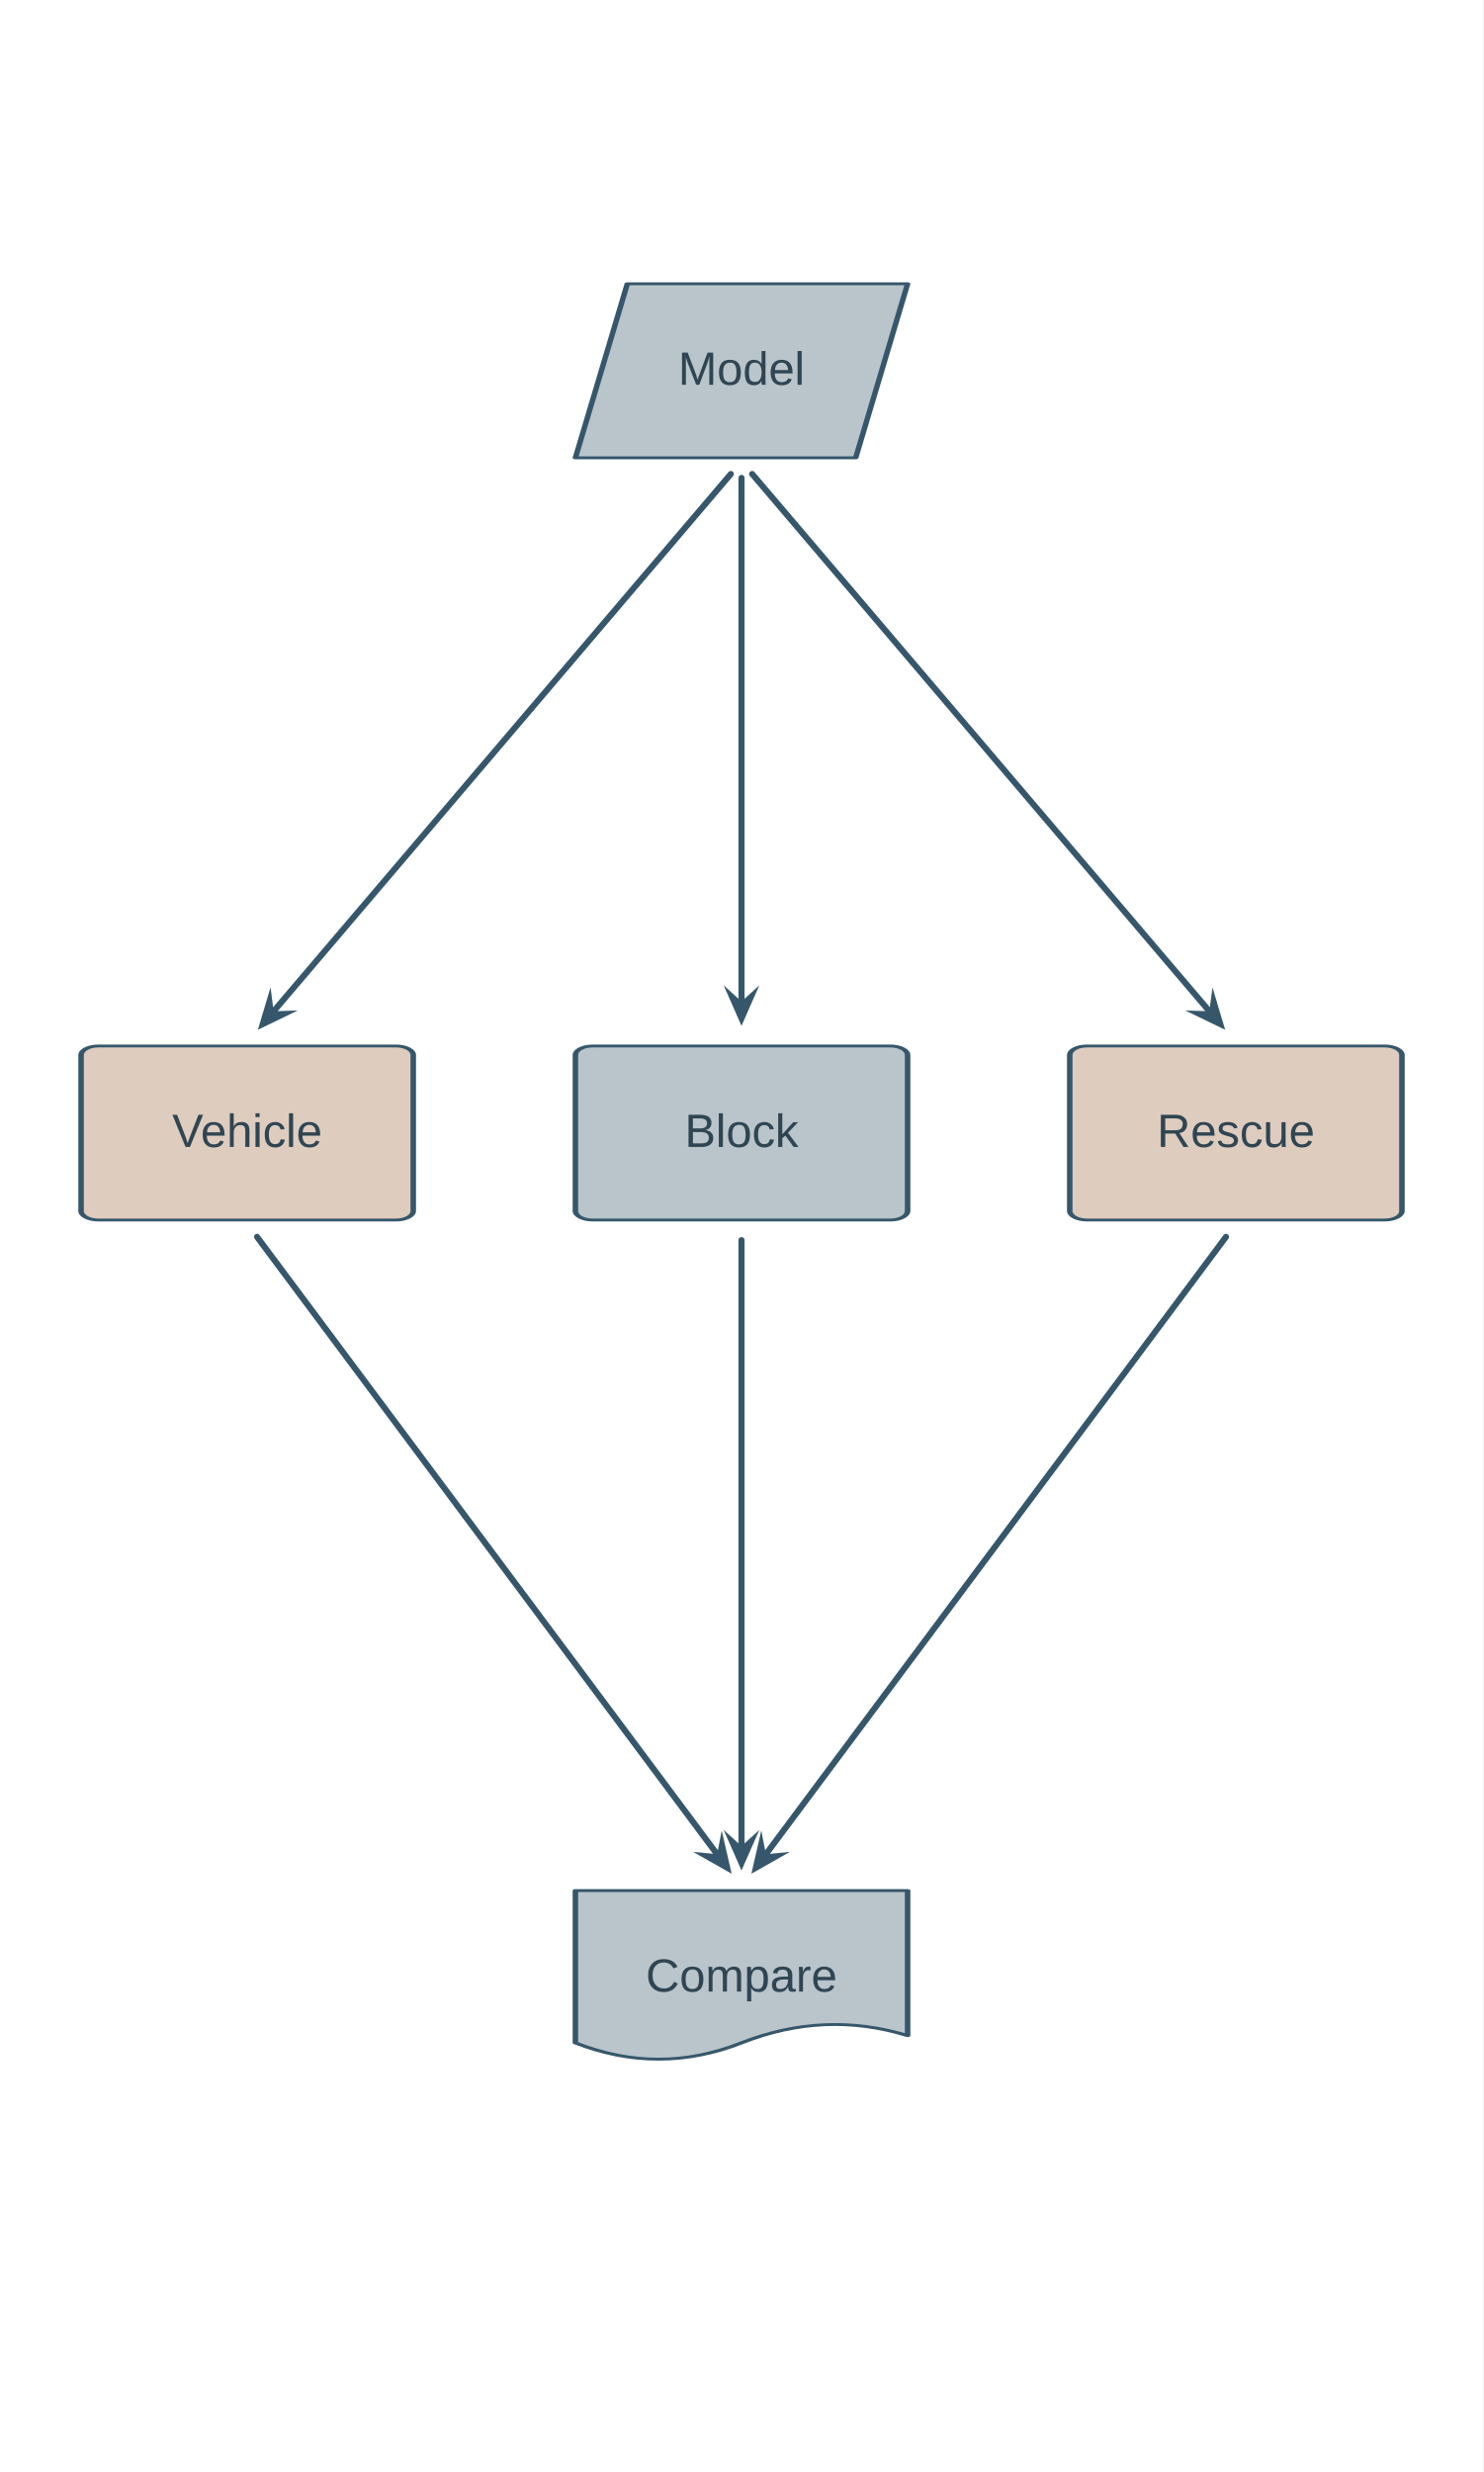
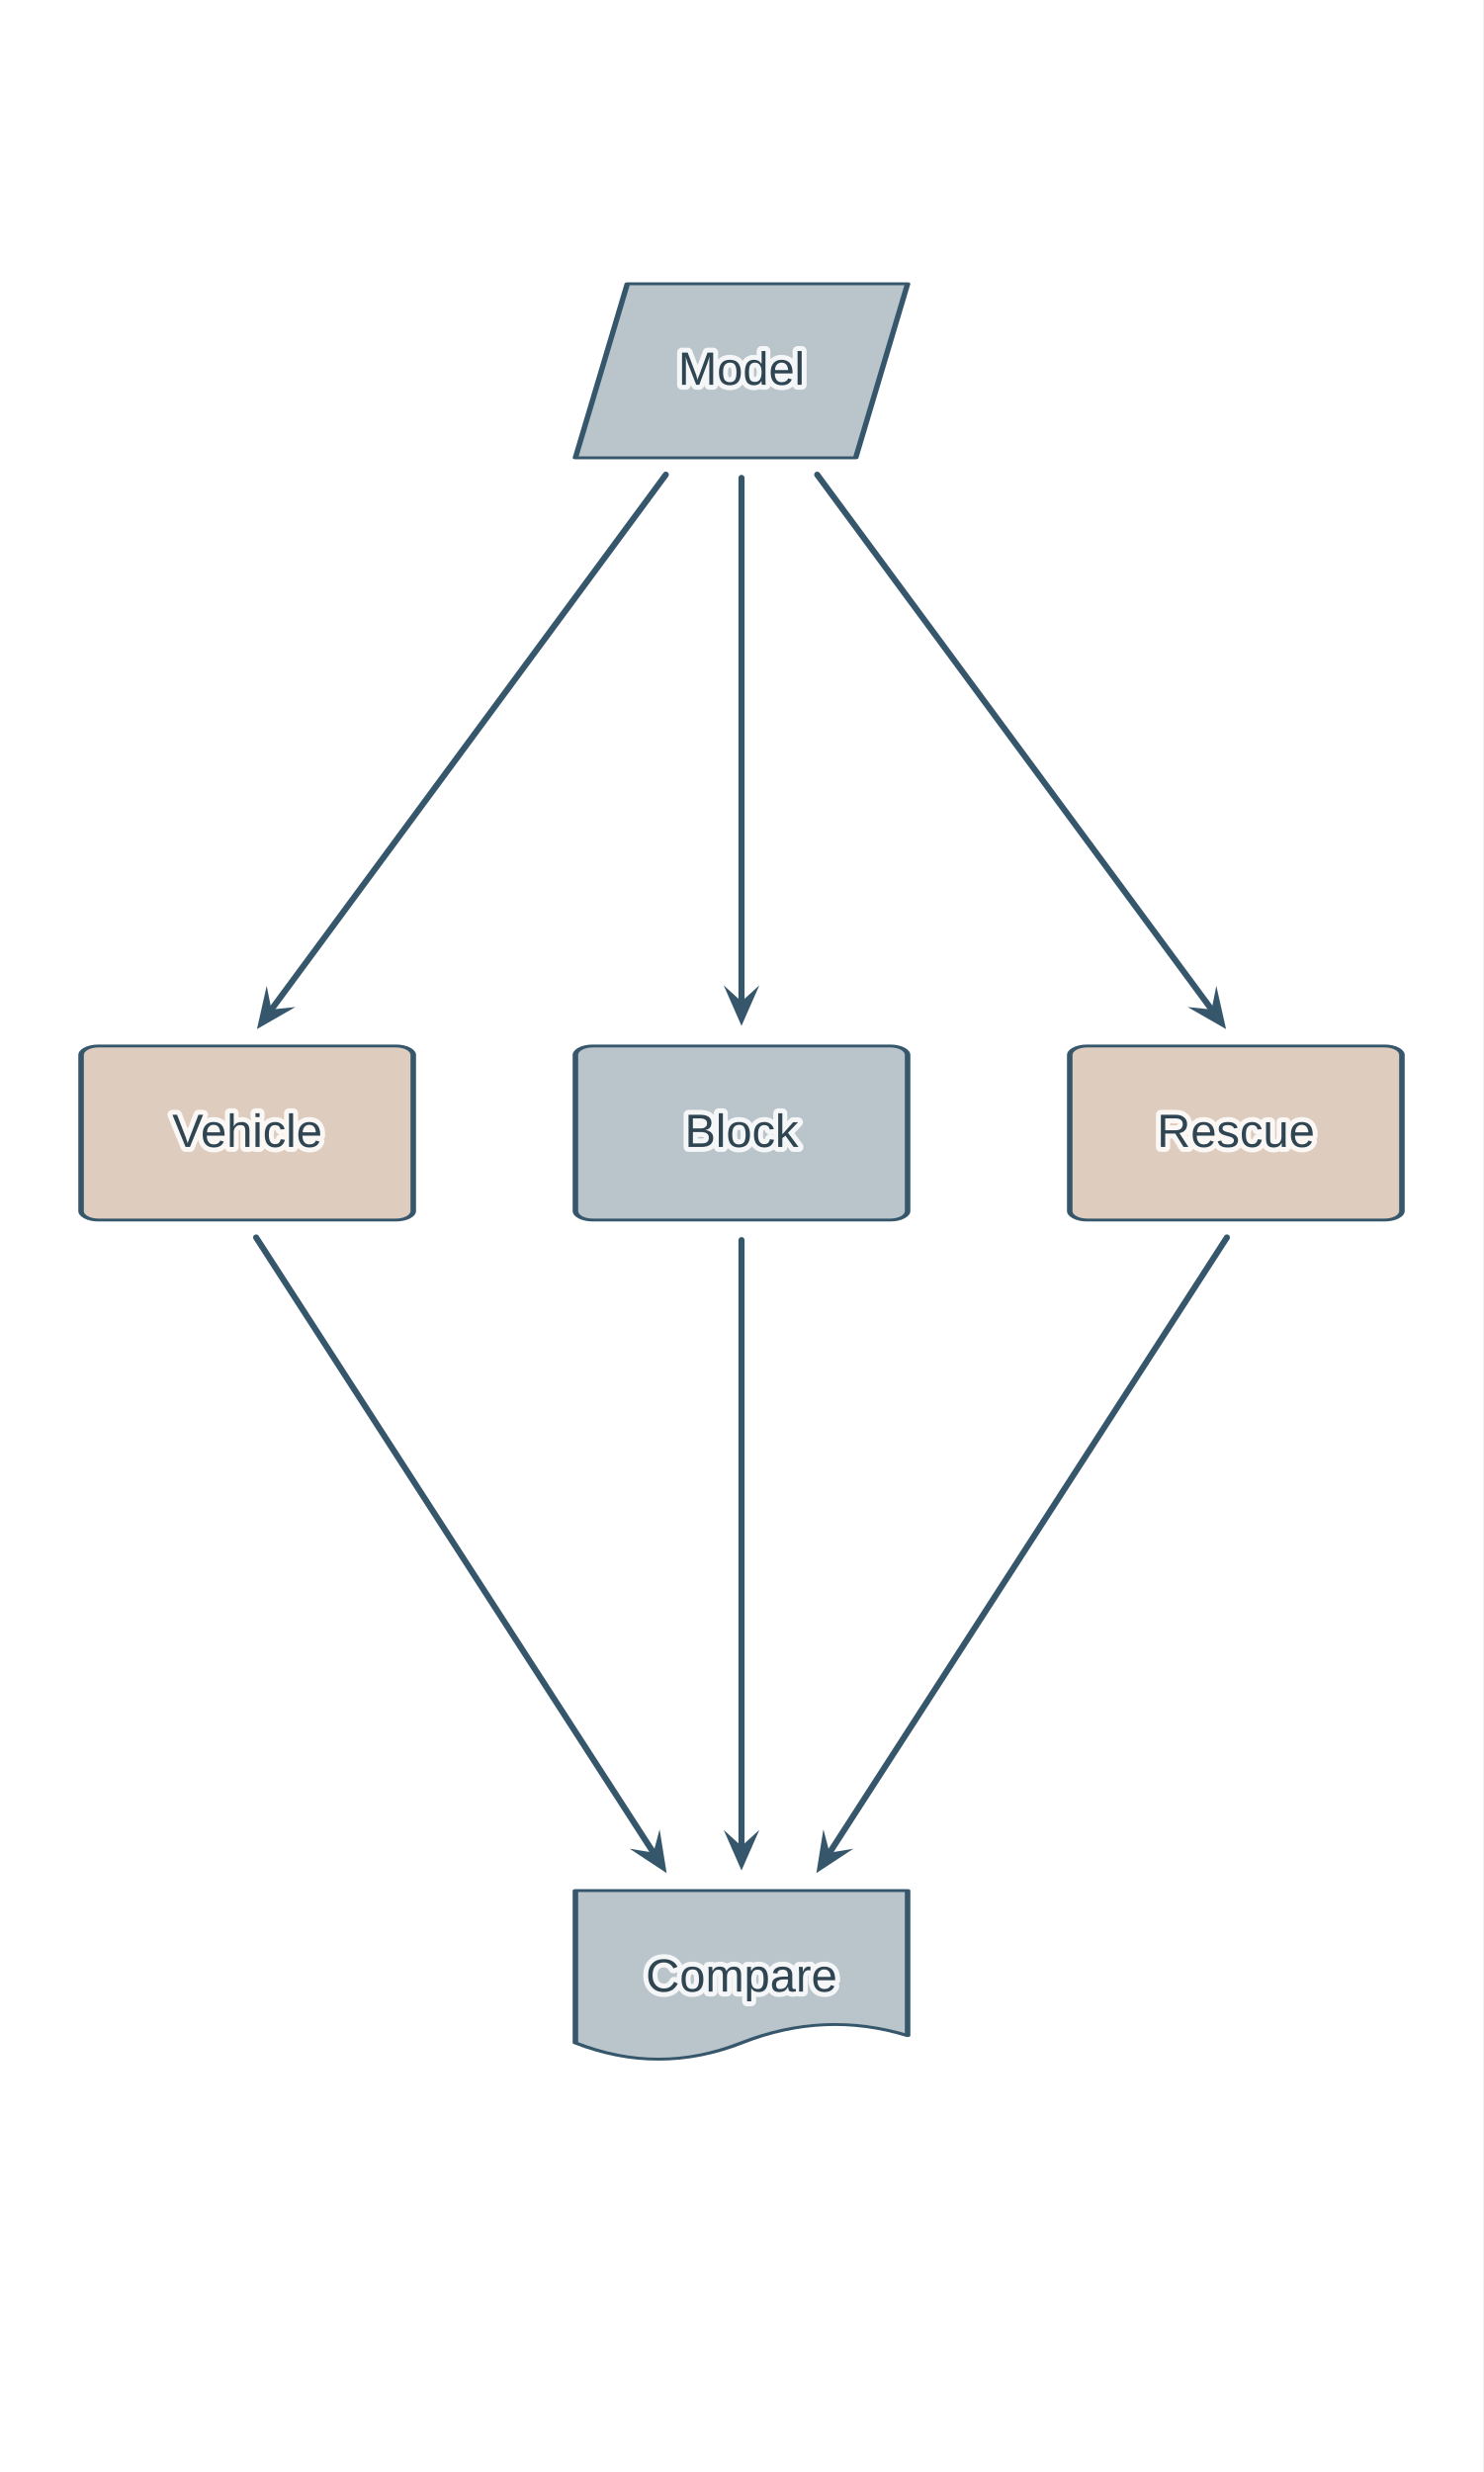
<svg xmlns="http://www.w3.org/2000/svg" width="90.0mm" height="150.0mm" viewBox="0 0 90.0 150.0" data-version="3" data-revision="1">
  <rect width="90.0" height="150.0" fill="#FFFFFF" />
  <g id="layer-compartments" />
  <g id="layer-context" />
  <g id="layer-relations">
    <g data-relation-id="flowlink0" data-relation-type="sequence" id="rel-flowlink0">
-       <path fill="none" stroke="#36576B" stroke-width="0.37" stroke-linecap="round" stroke-linejoin="round" d="M 44.352 28.762 Q 30.479 45.062 16.606 61.363" data-line-body="true" data-indirect="false" />
-       <path fill="#36576B" stroke="none" stroke-width="0.37" stroke-linecap="round" stroke-linejoin="round" data-endpoint="step-arrow" d="M 15.648 62.488 L 16.419 59.91 L 16.606 61.363 L 18.07 61.315 Z" />
+       <path fill="none" stroke="#36576B" stroke-width="0.37" stroke-linecap="round" stroke-linejoin="round" d="M 40.406 28.805 Q 28.439 45.03 16.471 61.256" data-line-body="true" data-indirect="false" />
+       <path fill="#36576B" stroke="none" stroke-width="0.37" stroke-linecap="round" stroke-linejoin="round" data-endpoint="step-arrow" d="M 15.594 62.445 L 16.184 59.82 L 16.471 61.256 L 17.928 61.106 Z" />
    </g>
    <g data-relation-id="flowlink1" data-relation-type="sequence" id="rel-flowlink1">
      <path fill="none" stroke="#36576B" stroke-width="0.37" stroke-linecap="round" stroke-linejoin="round" d="M 45.0 29 Q 45 44.886 45.0 60.772" data-line-body="true" data-indirect="false" />
      <path fill="#36576B" stroke="none" stroke-width="0.37" stroke-linecap="round" stroke-linejoin="round" data-endpoint="step-arrow" d="M 45.0 62.25 L 43.916 59.787 L 45.0 60.772 L 46.084 59.787 Z" />
    </g>
    <g data-relation-id="flowlink2" data-relation-type="sequence" id="rel-flowlink2">
-       <path fill="none" stroke="#36576B" stroke-width="0.37" stroke-linecap="round" stroke-linejoin="round" d="M 45.648 28.762 Q 59.521 45.062 73.394 61.363" data-line-body="true" data-indirect="false" />
-       <path fill="#36576B" stroke="none" stroke-width="0.37" stroke-linecap="round" stroke-linejoin="round" data-endpoint="step-arrow" d="M 74.352 62.488 L 71.93 61.315 L 73.394 61.363 L 73.581 59.91 Z" />
+       <path fill="none" stroke="#36576B" stroke-width="0.37" stroke-linecap="round" stroke-linejoin="round" d="M 49.594 28.805 Q 61.561 45.03 73.529 61.256" data-line-body="true" data-indirect="false" />
+       <path fill="#36576B" stroke="none" stroke-width="0.37" stroke-linecap="round" stroke-linejoin="round" data-endpoint="step-arrow" d="M 74.406 62.445 L 72.072 61.106 L 73.529 61.256 L 73.816 59.82 Z" />
    </g>
    <g data-relation-id="flowlink3" data-relation-type="sequence" id="rel-flowlink3">
-       <path fill="none" stroke="#36576B" stroke-width="0.37" stroke-linecap="round" stroke-linejoin="round" d="M 15.598 75.052 Q 29.558 93.782 43.519 112.513" data-line-body="true" data-indirect="false" />
-       <path fill="#36576B" stroke="none" stroke-width="0.37" stroke-linecap="round" stroke-linejoin="round" data-endpoint="step-arrow" d="M 44.402 113.698 L 42.061 112.371 L 43.519 112.513 L 43.799 111.075 Z" />
+       <path fill="none" stroke="#36576B" stroke-width="0.37" stroke-linecap="round" stroke-linejoin="round" d="M 15.543 75.09 Q 27.599 93.754 39.655 112.419" data-line-body="true" data-indirect="false" />
+       <path fill="#36576B" stroke="none" stroke-width="0.37" stroke-linecap="round" stroke-linejoin="round" data-endpoint="step-arrow" d="M 40.457 113.66 L 38.21 112.179 L 39.655 112.419 L 40.031 111.003 Z" />
    </g>
    <g data-relation-id="flowlink4" data-relation-type="sequence" id="rel-flowlink4">
      <path fill="none" stroke="#36576B" stroke-width="0.37" stroke-linecap="round" stroke-linejoin="round" d="M 45 75.25 Q 45 93.636 45.0 112.022" data-line-body="true" data-indirect="false" />
      <path fill="#36576B" stroke="none" stroke-width="0.37" stroke-linecap="round" stroke-linejoin="round" data-endpoint="step-arrow" d="M 45.0 113.5 L 43.916 111.037 L 45.0 112.022 L 46.084 111.037 Z" />
    </g>
    <g data-relation-id="flowlink5" data-relation-type="sequence" id="rel-flowlink5">
-       <path fill="none" stroke="#36576B" stroke-width="0.37" stroke-linecap="round" stroke-linejoin="round" d="M 74.402 75.052 Q 60.442 93.782 46.481 112.513" data-line-body="true" data-indirect="false" />
-       <path fill="#36576B" stroke="none" stroke-width="0.37" stroke-linecap="round" stroke-linejoin="round" data-endpoint="step-arrow" d="M 45.598 113.698 L 46.201 111.075 L 46.481 112.513 L 47.939 112.371 Z" />
+       <path fill="none" stroke="#36576B" stroke-width="0.37" stroke-linecap="round" stroke-linejoin="round" d="M 74.457 75.09 Q 62.401 93.754 50.345 112.419" data-line-body="true" data-indirect="false" />
+       <path fill="#36576B" stroke="none" stroke-width="0.37" stroke-linecap="round" stroke-linejoin="round" data-endpoint="step-arrow" d="M 49.543 113.66 L 49.969 111.003 L 50.345 112.419 L 51.79 112.179 Z" />
    </g>
  </g>
  <g id="layer-objects">
    <g data-object-id="step0" data-type="process" id="obj-step0">
      <g data-glyph="step0" transform="rotate(0.0 45.0 22.5)">
        <g transform="translate(34.5 17.0) scale(0.21 0.11)">
          <path d="M 17 2 H 98 L 83 98 H 2 Z" fill="#b9c4cb" stroke="#36576B" stroke-width="1.600" stroke-linecap="round" stroke-linejoin="round" />
        </g>
      </g>
-       <text x="45" y="23.347" font-size="2.822" font-family="Arial,Microsoft YaHei,sans-serif" fill="#2F4552" text-anchor="middle" font-weight="400" data-label-for="step0">Model</text>
+       <text x="45" y="23.347" font-size="2.822" font-family="Arial,Microsoft YaHei,sans-serif" fill="#2F4552" text-anchor="middle" font-weight="400" data-label-for="step0" stroke="#FFFFFF" stroke-width="0.6" stroke-linejoin="round" stroke-opacity="0.85" paint-order="stroke">Model</text>
    </g>
    <g data-object-id="step1" data-type="process" id="obj-step1">
      <g data-glyph="step1" transform="rotate(0.0 15.0 68.75)">
        <g transform="translate(4.5 63.25) scale(0.21 0.11)">
          <rect x="2.00" y="2.00" width="96.00" height="96.00" rx="5.00" fill="#deccbe" stroke="#36576B" stroke-width="1.600" />
        </g>
      </g>
-       <text x="15" y="69.597" font-size="2.822" font-family="Arial,Microsoft YaHei,sans-serif" fill="#2F4552" text-anchor="middle" font-weight="400" data-label-for="step1">Vehicle</text>
+       <text x="15" y="69.597" font-size="2.822" font-family="Arial,Microsoft YaHei,sans-serif" fill="#2F4552" text-anchor="middle" font-weight="400" data-label-for="step1" stroke="#FFFFFF" stroke-width="0.6" stroke-linejoin="round" stroke-opacity="0.85" paint-order="stroke">Vehicle</text>
    </g>
    <g data-object-id="step2" data-type="process" id="obj-step2">
      <g data-glyph="step2" transform="rotate(0.0 45.0 68.75)">
        <g transform="translate(34.5 63.25) scale(0.21 0.11)">
          <rect x="2.00" y="2.00" width="96.00" height="96.00" rx="5.00" fill="#b9c4cb" stroke="#36576B" stroke-width="1.600" />
        </g>
      </g>
-       <text x="45" y="69.597" font-size="2.822" font-family="Arial,Microsoft YaHei,sans-serif" fill="#2F4552" text-anchor="middle" font-weight="400" data-label-for="step2">Block</text>
+       <text x="45" y="69.597" font-size="2.822" font-family="Arial,Microsoft YaHei,sans-serif" fill="#2F4552" text-anchor="middle" font-weight="400" data-label-for="step2" stroke="#FFFFFF" stroke-width="0.6" stroke-linejoin="round" stroke-opacity="0.85" paint-order="stroke">Block</text>
    </g>
    <g data-object-id="step3" data-type="process" id="obj-step3">
      <g data-glyph="step3" transform="rotate(0.0 75.0 68.75)">
        <g transform="translate(64.5 63.25) scale(0.21 0.11)">
          <rect x="2.00" y="2.00" width="96.00" height="96.00" rx="5.00" fill="#deccbe" stroke="#36576B" stroke-width="1.600" />
        </g>
      </g>
-       <text x="75" y="69.597" font-size="2.822" font-family="Arial,Microsoft YaHei,sans-serif" fill="#2F4552" text-anchor="middle" font-weight="400" data-label-for="step3">Rescue</text>
+       <text x="75" y="69.597" font-size="2.822" font-family="Arial,Microsoft YaHei,sans-serif" fill="#2F4552" text-anchor="middle" font-weight="400" data-label-for="step3" stroke="#FFFFFF" stroke-width="0.6" stroke-linejoin="round" stroke-opacity="0.85" paint-order="stroke">Rescue</text>
    </g>
    <g data-object-id="step4" data-type="process" id="obj-step4">
      <g data-glyph="step4" transform="rotate(0.0 45.0 120.0)">
        <g transform="translate(34.5 114.5) scale(0.21 0.11)">
          <path d="M 2 2 H 98 V 82 Q 74 68 50 86 T 2 86 Z" fill="#b9c4cb" stroke="#36576B" stroke-width="1.600" stroke-linecap="round" stroke-linejoin="round" />
        </g>
      </g>
-       <text x="45" y="120.847" font-size="2.822" font-family="Arial,Microsoft YaHei,sans-serif" fill="#2F4552" text-anchor="middle" font-weight="400" data-label-for="step4">Compare</text>
+       <text x="45" y="120.847" font-size="2.822" font-family="Arial,Microsoft YaHei,sans-serif" fill="#2F4552" text-anchor="middle" font-weight="400" data-label-for="step4" stroke="#FFFFFF" stroke-width="0.6" stroke-linejoin="round" stroke-opacity="0.85" paint-order="stroke">Compare</text>
    </g>
  </g>
  <g id="layer-callouts" />
</svg>
